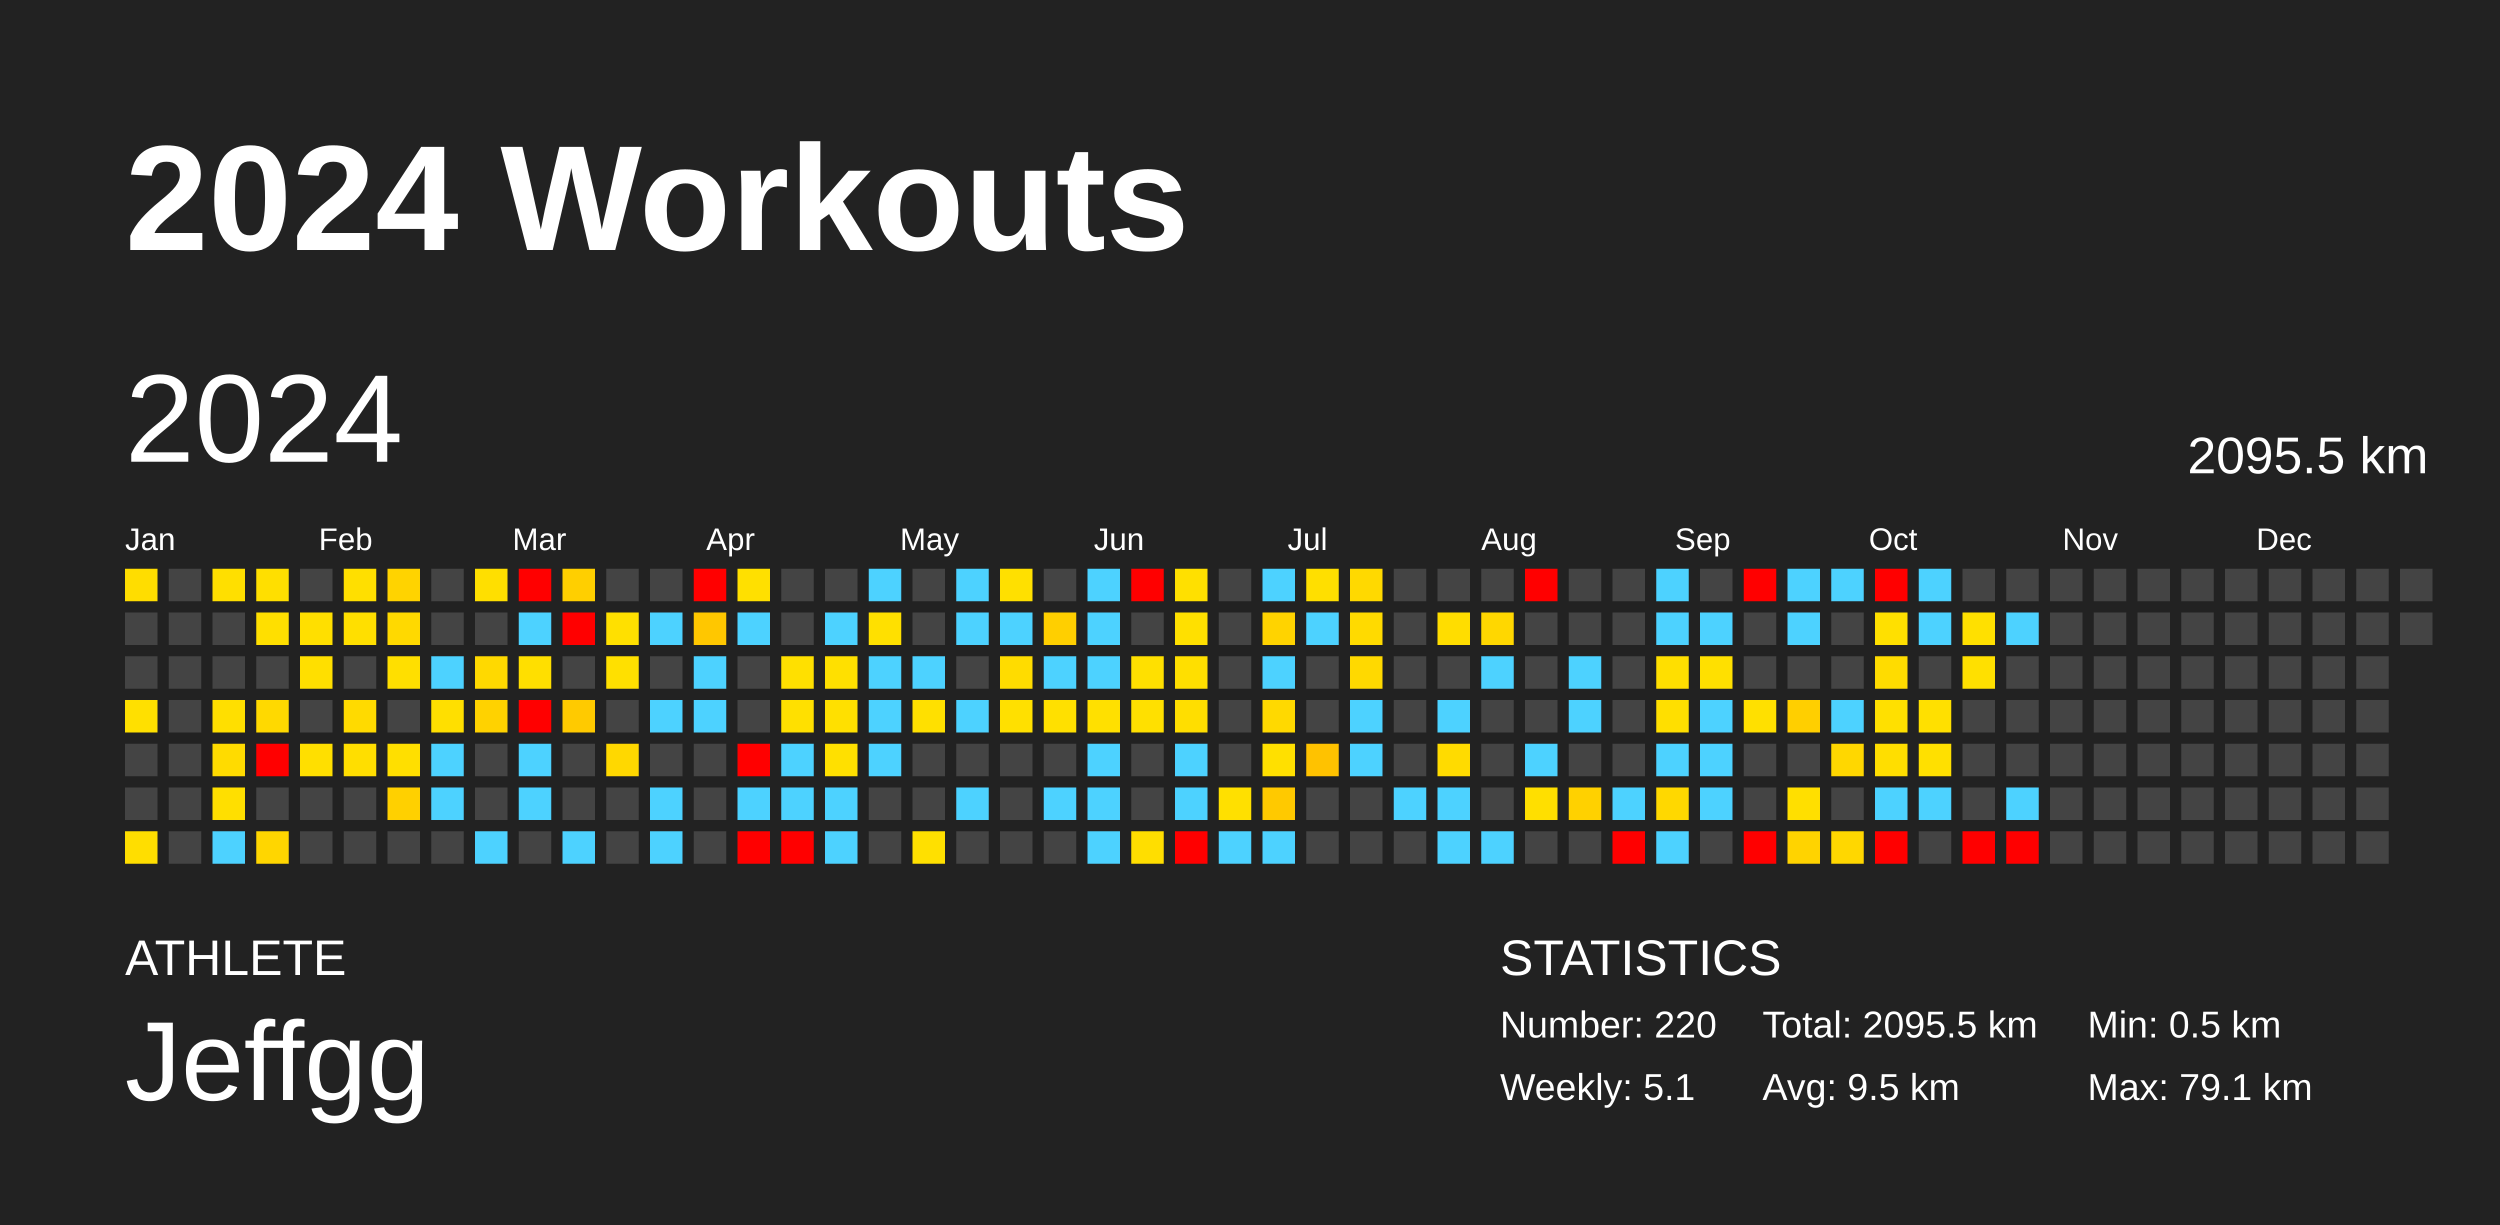
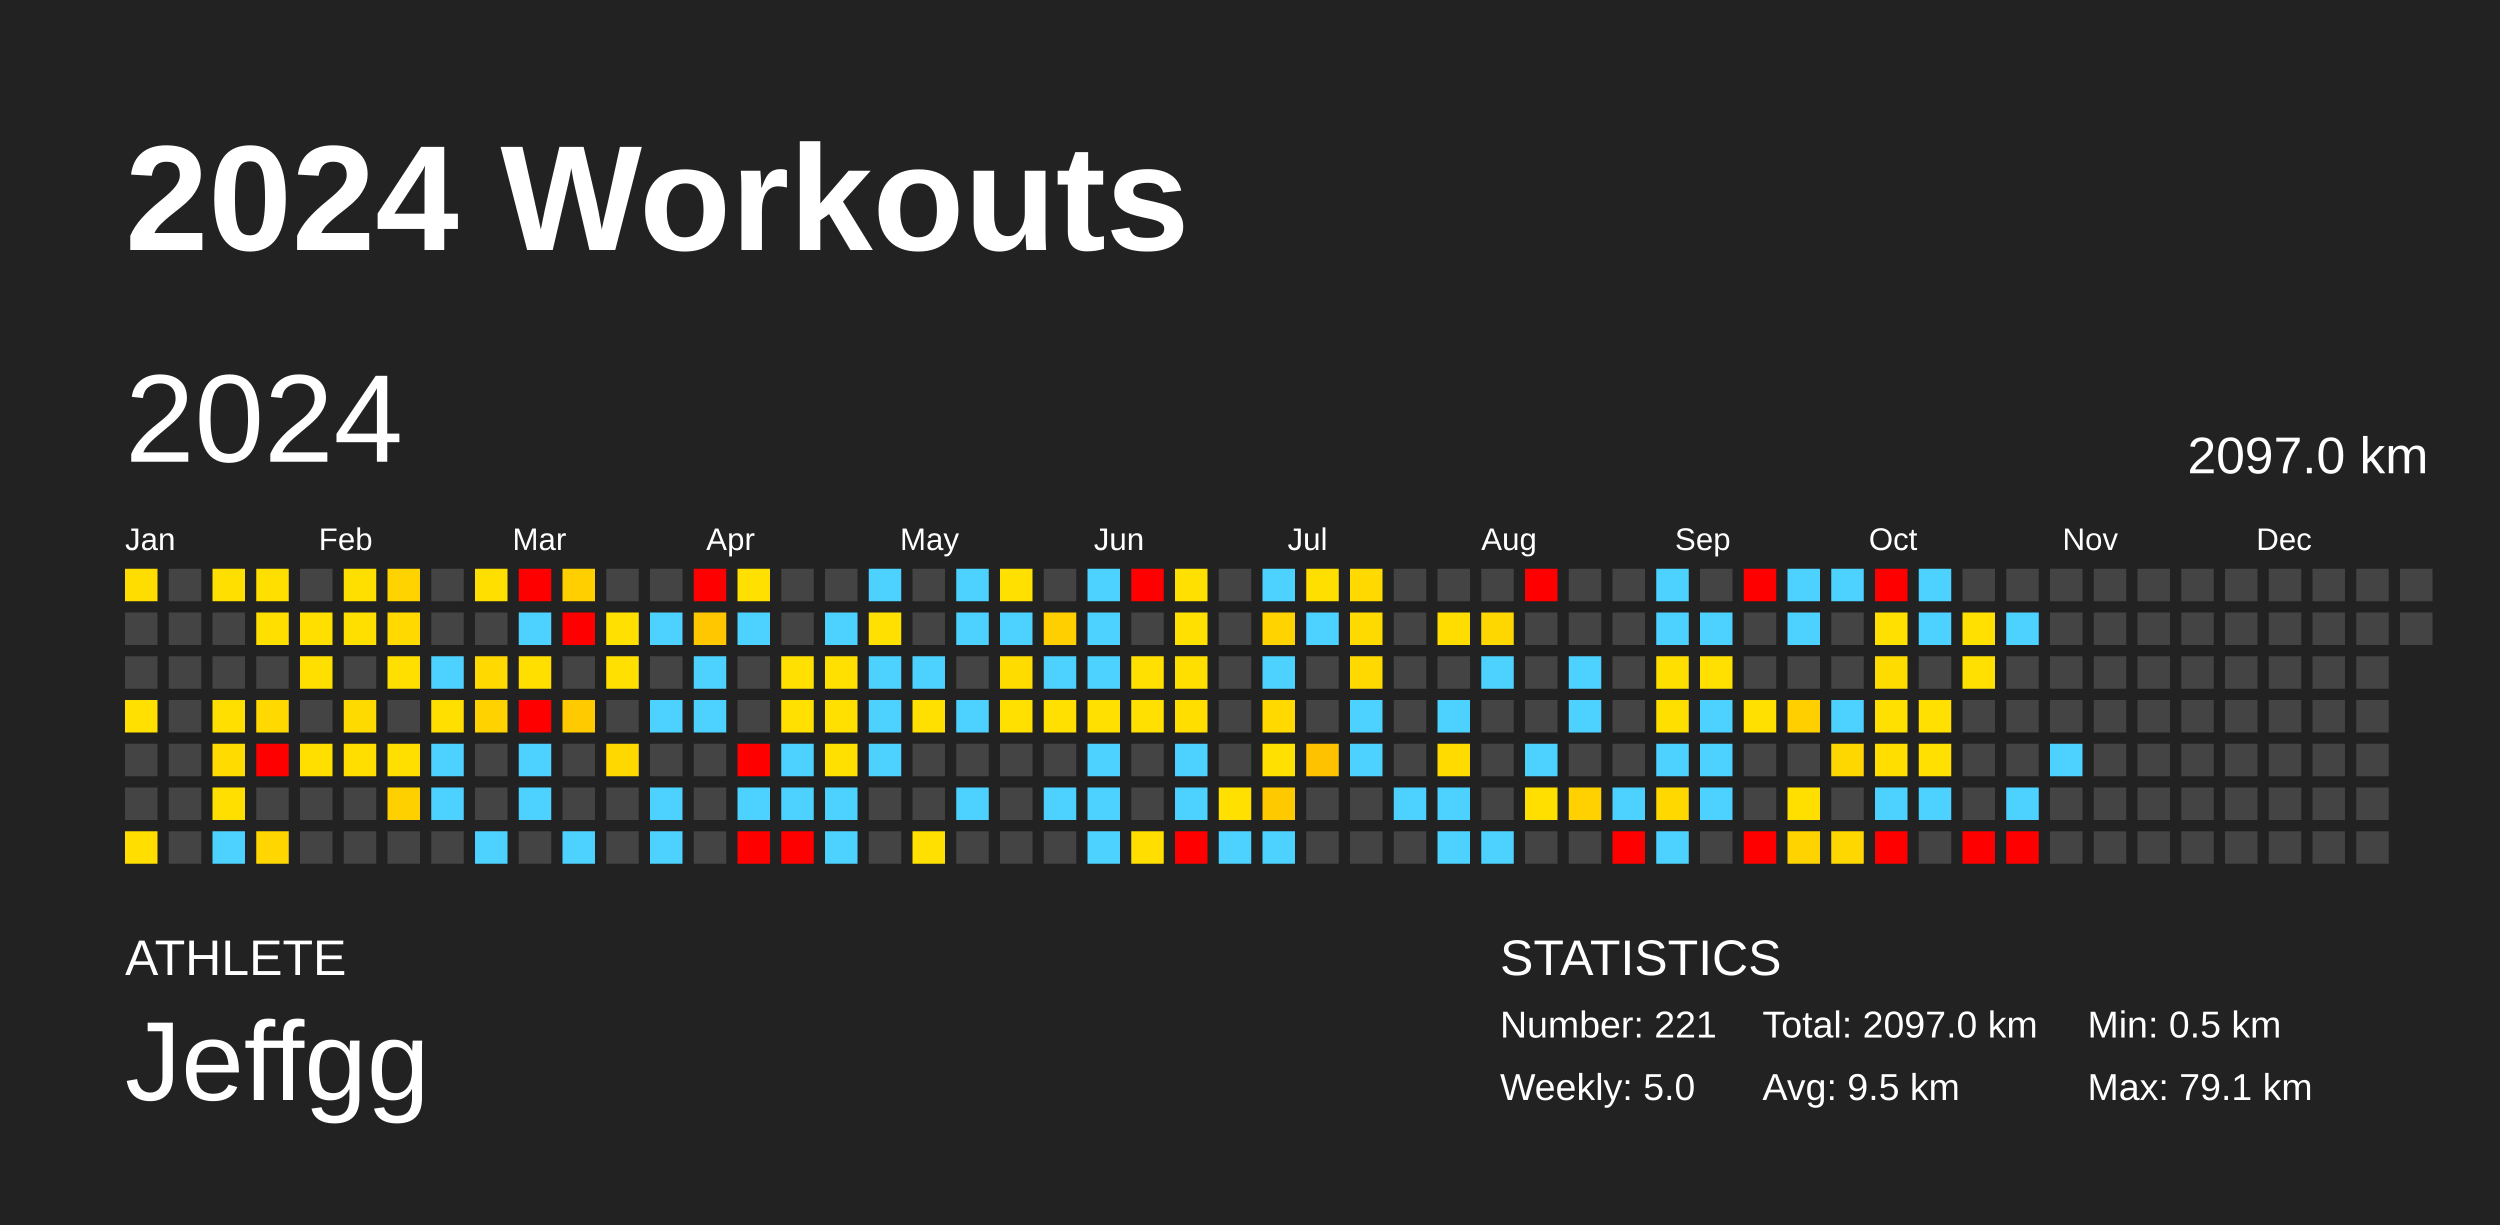
<svg xmlns="http://www.w3.org/2000/svg" baseProfile="full" height="98mm" version="1.1" viewBox="0,0,200,98" width="200mm">
  <defs />
  <rect fill="#222222" height="98" width="200" x="0" y="0" />
  <text fill="#FFFFFF" style="font-size:12px; font-family:Arial; font-weight:bold;" x="10" y="20">2024 Workouts</text>
  <text fill="#FFFFFF" style="font-size:4px; font-family:Arial" x="10" y="78">ATHLETE</text>
  <text fill="#FFFFFF" style="font-size:9px; font-family:Arial" x="10" y="88">Jeffgg</text>
  <text fill="#FFFFFF" style="font-size:4px; font-family:Arial" x="120" y="78">STATISTICS</text>
-   <text fill="#FFFFFF" style="font-size:3px; font-family:Arial" x="120" y="83">Number: 220</text>
-   <text fill="#FFFFFF" style="font-size:3px; font-family:Arial" x="120" y="88">Weekly: 5.1</text>
-   <text fill="#FFFFFF" style="font-size:3px; font-family:Arial" x="141" y="83">Total: 2095.5 km</text>
+   <text fill="#FFFFFF" style="font-size:3px; font-family:Arial" x="120" y="83">Number: 221</text>
+   <text fill="#FFFFFF" style="font-size:3px; font-family:Arial" x="120" y="88">Weekly: 5.0</text>
+   <text fill="#FFFFFF" style="font-size:3px; font-family:Arial" x="141" y="83">Total: 2097.0 km</text>
  <text fill="#FFFFFF" style="font-size:3px; font-family:Arial" x="141" y="88">Avg: 9.5 km</text>
  <text fill="#FFFFFF" style="font-size:3px; font-family:Arial" x="167" y="83">Min: 0.5 km</text>
  <text fill="#FFFFFF" style="font-size:3px; font-family:Arial" x="167" y="88">Max: 79.1 km</text>
  <text dominant-baseline="hanging" fill="#FFFFFF" style="font-size:10.0px; font-family:Arial;" x="10" y="30">2024</text>
-   <text dominant-baseline="hanging" fill="#FFFFFF" style="font-size:4.125px; font-family:Arial;" x="175" y="35">2095.5 km</text>
+   <text dominant-baseline="hanging" fill="#FFFFFF" style="font-size:4.125px; font-family:Arial;" x="175" y="35">2097.0 km</text>
  <text fill="#FFFFFF" style="font-size:2.5px; font-family:Arial" x="10.0" y="44">Jan</text>
  <text fill="#FFFFFF" style="font-size:2.5px; font-family:Arial" x="25.5" y="44">Feb</text>
  <text fill="#FFFFFF" style="font-size:2.5px; font-family:Arial" x="41.0" y="44">Mar</text>
  <text fill="#FFFFFF" style="font-size:2.5px; font-family:Arial" x="56.5" y="44">Apr</text>
  <text fill="#FFFFFF" style="font-size:2.5px; font-family:Arial" x="72.0" y="44">May</text>
  <text fill="#FFFFFF" style="font-size:2.5px; font-family:Arial" x="87.5" y="44">Jun</text>
  <text fill="#FFFFFF" style="font-size:2.5px; font-family:Arial" x="103.0" y="44">Jul</text>
  <text fill="#FFFFFF" style="font-size:2.5px; font-family:Arial" x="118.5" y="44">Aug</text>
  <text fill="#FFFFFF" style="font-size:2.5px; font-family:Arial" x="134.0" y="44">Sep</text>
  <text fill="#FFFFFF" style="font-size:2.5px; font-family:Arial" x="149.5" y="44">Oct</text>
  <text fill="#FFFFFF" style="font-size:2.5px; font-family:Arial" x="165.0" y="44">Nov</text>
  <text fill="#FFFFFF" style="font-size:2.5px; font-family:Arial" x="180.5" y="44">Dec</text>
  <rect fill="#ffdd00" height="2.6" width="2.6" x="10.0" y="45.5" />
  <rect fill="#444444" height="2.6" width="2.6" x="10.0" y="49.0" />
  <rect fill="#444444" height="2.6" width="2.6" x="10.0" y="52.5" />
  <rect fill="#ffe000" height="2.6" width="2.6" x="10.0" y="56.0" />
  <rect fill="#444444" height="2.6" width="2.6" x="10.0" y="59.5" />
  <rect fill="#444444" height="2.6" width="2.6" x="10.0" y="63.0" />
  <rect fill="#ffde00" height="2.6" width="2.6" x="10.0" y="66.5" />
  <rect fill="#444444" height="2.6" width="2.6" x="13.5" y="45.5" />
  <rect fill="#444444" height="2.6" width="2.6" x="13.5" y="49.0" />
  <rect fill="#444444" height="2.6" width="2.6" x="13.5" y="52.5" />
  <rect fill="#444444" height="2.6" width="2.6" x="13.5" y="56.0" />
  <rect fill="#444444" height="2.6" width="2.6" x="13.5" y="59.5" />
  <rect fill="#444444" height="2.6" width="2.6" x="13.5" y="63.0" />
  <rect fill="#444444" height="2.6" width="2.6" x="13.5" y="66.5" />
  <rect fill="#ffdf00" height="2.6" width="2.6" x="17.0" y="45.5" />
  <rect fill="#444444" height="2.6" width="2.6" x="17.0" y="49.0" />
  <rect fill="#444444" height="2.6" width="2.6" x="17.0" y="52.5" />
  <rect fill="#ffdf00" height="2.6" width="2.6" x="17.0" y="56.0" />
  <rect fill="#ffdb00" height="2.6" width="2.6" x="17.0" y="59.5" />
  <rect fill="#ffdf00" height="2.6" width="2.6" x="17.0" y="63.0" />
  <rect fill="#4dd2ff" height="2.6" width="2.6" x="17.0" y="66.5" />
  <rect fill="#ffdf00" height="2.6" width="2.6" x="20.5" y="45.5" />
  <rect fill="#ffdf00" height="2.6" width="2.6" x="20.5" y="49.0" />
  <rect fill="#444444" height="2.6" width="2.6" x="20.5" y="52.5" />
  <rect fill="#ffd900" height="2.6" width="2.6" x="20.5" y="56.0" />
  <rect fill="red" height="2.6" width="2.6" x="20.5" y="59.5" />
  <rect fill="#444444" height="2.6" width="2.6" x="20.5" y="63.0" />
  <rect fill="#ffd600" height="2.6" width="2.6" x="20.5" y="66.5" />
  <rect fill="#444444" height="2.6" width="2.6" x="24.0" y="45.5" />
  <rect fill="#ffdf00" height="2.6" width="2.6" x="24.0" y="49.0" />
  <rect fill="#ffdf00" height="2.6" width="2.6" x="24.0" y="52.5" />
  <rect fill="#444444" height="2.6" width="2.6" x="24.0" y="56.0" />
  <rect fill="#ffdf00" height="2.6" width="2.6" x="24.0" y="59.5" />
  <rect fill="#444444" height="2.6" width="2.6" x="24.0" y="63.0" />
  <rect fill="#444444" height="2.6" width="2.6" x="24.0" y="66.5" />
  <rect fill="#ffdf00" height="2.6" width="2.6" x="27.5" y="45.5" />
  <rect fill="#ffdf00" height="2.6" width="2.6" x="27.5" y="49.0" />
  <rect fill="#444444" height="2.6" width="2.6" x="27.5" y="52.5" />
  <rect fill="#ffda00" height="2.6" width="2.6" x="27.5" y="56.0" />
  <rect fill="#ffde00" height="2.6" width="2.6" x="27.5" y="59.5" />
  <rect fill="#444444" height="2.6" width="2.6" x="27.5" y="63.0" />
  <rect fill="#444444" height="2.6" width="2.6" x="27.5" y="66.5" />
  <rect fill="#ffd300" height="2.6" width="2.6" x="31.0" y="45.5" />
  <rect fill="#ffd900" height="2.6" width="2.6" x="31.0" y="49.0" />
  <rect fill="#ffdf00" height="2.6" width="2.6" x="31.0" y="52.5" />
  <rect fill="#444444" height="2.6" width="2.6" x="31.0" y="56.0" />
  <rect fill="#ffdf00" height="2.6" width="2.6" x="31.0" y="59.5" />
  <rect fill="#ffd000" height="2.6" width="2.6" x="31.0" y="63.0" />
  <rect fill="#444444" height="2.6" width="2.6" x="31.0" y="66.5" />
  <rect fill="#444444" height="2.6" width="2.6" x="34.5" y="45.5" />
  <rect fill="#444444" height="2.6" width="2.6" x="34.5" y="49.0" />
  <rect fill="#4dd2ff" height="2.6" width="2.6" x="34.5" y="52.5" />
  <rect fill="#ffdf00" height="2.6" width="2.6" x="34.5" y="56.0" />
  <rect fill="#4dd2ff" height="2.6" width="2.6" x="34.5" y="59.5" />
  <rect fill="#4dd2ff" height="2.6" width="2.6" x="34.5" y="63.0" />
  <rect fill="#444444" height="2.6" width="2.6" x="34.5" y="66.5" />
  <rect fill="#ffdf00" height="2.6" width="2.6" x="38.0" y="45.5" />
  <rect fill="#444444" height="2.6" width="2.6" x="38.0" y="49.0" />
  <rect fill="#ffd900" height="2.6" width="2.6" x="38.0" y="52.5" />
  <rect fill="#ffd200" height="2.6" width="2.6" x="38.0" y="56.0" />
  <rect fill="#444444" height="2.6" width="2.6" x="38.0" y="59.5" />
  <rect fill="#444444" height="2.6" width="2.6" x="38.0" y="63.0" />
  <rect fill="#4dd2ff" height="2.6" width="2.6" x="38.0" y="66.5" />
  <rect fill="red" height="2.6" width="2.6" x="41.5" y="45.5" />
  <rect fill="#4dd2ff" height="2.6" width="2.6" x="41.5" y="49.0" />
  <rect fill="#ffdf00" height="2.6" width="2.6" x="41.5" y="52.5" />
  <rect fill="red" height="2.6" width="2.6" x="41.5" y="56.0" />
  <rect fill="#4dd2ff" height="2.6" width="2.6" x="41.5" y="59.5" />
  <rect fill="#4dd2ff" height="2.6" width="2.6" x="41.5" y="63.0" />
  <rect fill="#444444" height="2.6" width="2.6" x="41.5" y="66.5" />
  <rect fill="#ffcf00" height="2.6" width="2.6" x="45.0" y="45.5" />
  <rect fill="red" height="2.6" width="2.6" x="45.0" y="49.0" />
  <rect fill="#444444" height="2.6" width="2.6" x="45.0" y="52.5" />
  <rect fill="#ffca00" height="2.6" width="2.6" x="45.0" y="56.0" />
  <rect fill="#444444" height="2.6" width="2.6" x="45.0" y="59.5" />
  <rect fill="#444444" height="2.6" width="2.6" x="45.0" y="63.0" />
  <rect fill="#4dd2ff" height="2.6" width="2.6" x="45.0" y="66.5" />
  <rect fill="#444444" height="2.6" width="2.6" x="48.5" y="45.5" />
  <rect fill="#ffe000" height="2.6" width="2.6" x="48.5" y="49.0" />
  <rect fill="#ffe000" height="2.6" width="2.6" x="48.5" y="52.5" />
  <rect fill="#444444" height="2.6" width="2.6" x="48.5" y="56.0" />
  <rect fill="#ffd800" height="2.6" width="2.6" x="48.5" y="59.5" />
  <rect fill="#444444" height="2.6" width="2.6" x="48.5" y="63.0" />
  <rect fill="#444444" height="2.6" width="2.6" x="48.5" y="66.5" />
  <rect fill="#444444" height="2.6" width="2.6" x="52.0" y="45.5" />
  <rect fill="#4dd2ff" height="2.6" width="2.6" x="52.0" y="49.0" />
  <rect fill="#444444" height="2.6" width="2.6" x="52.0" y="52.5" />
  <rect fill="#4dd2ff" height="2.6" width="2.6" x="52.0" y="56.0" />
  <rect fill="#444444" height="2.6" width="2.6" x="52.0" y="59.5" />
  <rect fill="#4dd2ff" height="2.6" width="2.6" x="52.0" y="63.0" />
  <rect fill="#4dd2ff" height="2.6" width="2.6" x="52.0" y="66.5" />
  <rect fill="red" height="2.6" width="2.6" x="55.5" y="45.5" />
  <rect fill="#ffc700" height="2.6" width="2.6" x="55.5" y="49.0" />
  <rect fill="#4dd2ff" height="2.6" width="2.6" x="55.5" y="52.5" />
  <rect fill="#4dd2ff" height="2.6" width="2.6" x="55.5" y="56.0" />
  <rect fill="#444444" height="2.6" width="2.6" x="55.5" y="59.5" />
  <rect fill="#444444" height="2.6" width="2.6" x="55.5" y="63.0" />
  <rect fill="#444444" height="2.6" width="2.6" x="55.5" y="66.5" />
  <rect fill="#ffe000" height="2.6" width="2.6" x="59.0" y="45.5" />
  <rect fill="#4dd2ff" height="2.6" width="2.6" x="59.0" y="49.0" />
  <rect fill="#444444" height="2.6" width="2.6" x="59.0" y="52.5" />
  <rect fill="#444444" height="2.6" width="2.6" x="59.0" y="56.0" />
  <rect fill="red" height="2.6" width="2.6" x="59.0" y="59.5" />
  <rect fill="#4dd2ff" height="2.6" width="2.6" x="59.0" y="63.0" />
  <rect fill="red" height="2.6" width="2.6" x="59.0" y="66.5" />
  <rect fill="#444444" height="2.6" width="2.6" x="62.5" y="45.5" />
  <rect fill="#444444" height="2.6" width="2.6" x="62.5" y="49.0" />
  <rect fill="#ffe000" height="2.6" width="2.6" x="62.5" y="52.5" />
  <rect fill="#ffe000" height="2.6" width="2.6" x="62.5" y="56.0" />
  <rect fill="#4dd2ff" height="2.6" width="2.6" x="62.5" y="59.5" />
  <rect fill="#4dd2ff" height="2.6" width="2.6" x="62.5" y="63.0" />
  <rect fill="red" height="2.6" width="2.6" x="62.5" y="66.5" />
  <rect fill="#444444" height="2.6" width="2.6" x="66.0" y="45.5" />
  <rect fill="#4dd2ff" height="2.6" width="2.6" x="66.0" y="49.0" />
  <rect fill="#ffe000" height="2.6" width="2.6" x="66.0" y="52.5" />
  <rect fill="#ffe000" height="2.6" width="2.6" x="66.0" y="56.0" />
  <rect fill="#ffe000" height="2.6" width="2.6" x="66.0" y="59.5" />
  <rect fill="#4dd2ff" height="2.6" width="2.6" x="66.0" y="63.0" />
  <rect fill="#4dd2ff" height="2.6" width="2.6" x="66.0" y="66.5" />
  <rect fill="#4dd2ff" height="2.6" width="2.6" x="69.5" y="45.5" />
  <rect fill="#ffe000" height="2.6" width="2.6" x="69.5" y="49.0" />
  <rect fill="#4dd2ff" height="2.6" width="2.6" x="69.5" y="52.5" />
  <rect fill="#4dd2ff" height="2.6" width="2.6" x="69.5" y="56.0" />
  <rect fill="#4dd2ff" height="2.6" width="2.6" x="69.5" y="59.5" />
  <rect fill="#444444" height="2.6" width="2.6" x="69.5" y="63.0" />
  <rect fill="#444444" height="2.6" width="2.6" x="69.5" y="66.5" />
  <rect fill="#444444" height="2.6" width="2.6" x="73.0" y="45.5" />
  <rect fill="#444444" height="2.6" width="2.6" x="73.0" y="49.0" />
  <rect fill="#4dd2ff" height="2.6" width="2.6" x="73.0" y="52.5" />
  <rect fill="#ffe000" height="2.6" width="2.6" x="73.0" y="56.0" />
  <rect fill="#444444" height="2.6" width="2.6" x="73.0" y="59.5" />
  <rect fill="#444444" height="2.6" width="2.6" x="73.0" y="63.0" />
  <rect fill="#ffe000" height="2.6" width="2.6" x="73.0" y="66.5" />
  <rect fill="#4dd2ff" height="2.6" width="2.6" x="76.5" y="45.5" />
  <rect fill="#4dd2ff" height="2.6" width="2.6" x="76.5" y="49.0" />
  <rect fill="#444444" height="2.6" width="2.6" x="76.5" y="52.5" />
  <rect fill="#4dd2ff" height="2.6" width="2.6" x="76.5" y="56.0" />
  <rect fill="#444444" height="2.6" width="2.6" x="76.5" y="59.5" />
  <rect fill="#4dd2ff" height="2.6" width="2.6" x="76.5" y="63.0" />
  <rect fill="#444444" height="2.6" width="2.6" x="76.5" y="66.5" />
  <rect fill="#ffe000" height="2.6" width="2.6" x="80.0" y="45.5" />
  <rect fill="#4dd2ff" height="2.6" width="2.6" x="80.0" y="49.0" />
  <rect fill="#ffdc00" height="2.6" width="2.6" x="80.0" y="52.5" />
  <rect fill="#ffe000" height="2.6" width="2.6" x="80.0" y="56.0" />
  <rect fill="#444444" height="2.6" width="2.6" x="80.0" y="59.5" />
  <rect fill="#444444" height="2.6" width="2.6" x="80.0" y="63.0" />
  <rect fill="#444444" height="2.6" width="2.6" x="80.0" y="66.5" />
  <rect fill="#444444" height="2.6" width="2.6" x="83.5" y="45.5" />
  <rect fill="#ffcf00" height="2.6" width="2.6" x="83.5" y="49.0" />
  <rect fill="#4dd2ff" height="2.6" width="2.6" x="83.5" y="52.5" />
  <rect fill="#ffe000" height="2.6" width="2.6" x="83.5" y="56.0" />
  <rect fill="#444444" height="2.6" width="2.6" x="83.5" y="59.5" />
  <rect fill="#4dd2ff" height="2.6" width="2.6" x="83.5" y="63.0" />
  <rect fill="#444444" height="2.6" width="2.6" x="83.5" y="66.5" />
  <rect fill="#4dd2ff" height="2.6" width="2.6" x="87.0" y="45.5" />
  <rect fill="#4dd2ff" height="2.6" width="2.6" x="87.0" y="49.0" />
  <rect fill="#4dd2ff" height="2.6" width="2.6" x="87.0" y="52.5" />
  <rect fill="#ffe000" height="2.6" width="2.6" x="87.0" y="56.0" />
  <rect fill="#4dd2ff" height="2.6" width="2.6" x="87.0" y="59.5" />
  <rect fill="#4dd2ff" height="2.6" width="2.6" x="87.0" y="63.0" />
  <rect fill="#4dd2ff" height="2.6" width="2.6" x="87.0" y="66.5" />
  <rect fill="red" height="2.6" width="2.6" x="90.5" y="45.5" />
  <rect fill="#444444" height="2.6" width="2.6" x="90.5" y="49.0" />
  <rect fill="#ffe000" height="2.6" width="2.6" x="90.5" y="52.5" />
  <rect fill="#ffe000" height="2.6" width="2.6" x="90.5" y="56.0" />
  <rect fill="#444444" height="2.6" width="2.6" x="90.5" y="59.5" />
  <rect fill="#444444" height="2.6" width="2.6" x="90.5" y="63.0" />
  <rect fill="#ffde00" height="2.6" width="2.6" x="90.5" y="66.5" />
  <rect fill="#ffe000" height="2.6" width="2.6" x="94.0" y="45.5" />
  <rect fill="#ffe000" height="2.6" width="2.6" x="94.0" y="49.0" />
  <rect fill="#ffdf00" height="2.6" width="2.6" x="94.0" y="52.5" />
  <rect fill="#ffde00" height="2.6" width="2.6" x="94.0" y="56.0" />
  <rect fill="#4dd2ff" height="2.6" width="2.6" x="94.0" y="59.5" />
  <rect fill="#4dd2ff" height="2.6" width="2.6" x="94.0" y="63.0" />
  <rect fill="red" height="2.6" width="2.6" x="94.0" y="66.5" />
  <rect fill="#444444" height="2.6" width="2.6" x="97.5" y="45.5" />
  <rect fill="#444444" height="2.6" width="2.6" x="97.5" y="49.0" />
  <rect fill="#444444" height="2.6" width="2.6" x="97.5" y="52.5" />
  <rect fill="#444444" height="2.6" width="2.6" x="97.5" y="56.0" />
  <rect fill="#444444" height="2.6" width="2.6" x="97.5" y="59.5" />
  <rect fill="#ffe000" height="2.6" width="2.6" x="97.5" y="63.0" />
  <rect fill="#4dd2ff" height="2.6" width="2.6" x="97.5" y="66.5" />
  <rect fill="#4dd2ff" height="2.6" width="2.6" x="101.0" y="45.5" />
  <rect fill="#ffd300" height="2.6" width="2.6" x="101.0" y="49.0" />
  <rect fill="#4dd2ff" height="2.6" width="2.6" x="101.0" y="52.5" />
  <rect fill="#ffd900" height="2.6" width="2.6" x="101.0" y="56.0" />
  <rect fill="#ffe000" height="2.6" width="2.6" x="101.0" y="59.5" />
  <rect fill="#ffc900" height="2.6" width="2.6" x="101.0" y="63.0" />
  <rect fill="#4dd2ff" height="2.6" width="2.6" x="101.0" y="66.5" />
  <rect fill="#ffdf00" height="2.6" width="2.6" x="104.5" y="45.5" />
  <rect fill="#4dd2ff" height="2.6" width="2.6" x="104.5" y="49.0" />
  <rect fill="#444444" height="2.6" width="2.6" x="104.5" y="52.5" />
  <rect fill="#444444" height="2.6" width="2.6" x="104.5" y="56.0" />
  <rect fill="#ffc200" height="2.6" width="2.6" x="104.5" y="59.5" />
  <rect fill="#444444" height="2.6" width="2.6" x="104.5" y="63.0" />
  <rect fill="#444444" height="2.6" width="2.6" x="104.5" y="66.5" />
  <rect fill="#ffd900" height="2.6" width="2.6" x="108.0" y="45.5" />
  <rect fill="#ffda00" height="2.6" width="2.6" x="108.0" y="49.0" />
  <rect fill="#ffd900" height="2.6" width="2.6" x="108.0" y="52.5" />
  <rect fill="#4dd2ff" height="2.6" width="2.6" x="108.0" y="56.0" />
  <rect fill="#4dd2ff" height="2.6" width="2.6" x="108.0" y="59.5" />
  <rect fill="#444444" height="2.6" width="2.6" x="108.0" y="63.0" />
  <rect fill="#444444" height="2.6" width="2.6" x="108.0" y="66.5" />
  <rect fill="#444444" height="2.6" width="2.6" x="111.5" y="45.5" />
  <rect fill="#444444" height="2.6" width="2.6" x="111.5" y="49.0" />
  <rect fill="#444444" height="2.6" width="2.6" x="111.5" y="52.5" />
  <rect fill="#444444" height="2.6" width="2.6" x="111.5" y="56.0" />
  <rect fill="#444444" height="2.6" width="2.6" x="111.5" y="59.5" />
  <rect fill="#4dd2ff" height="2.6" width="2.6" x="111.5" y="63.0" />
  <rect fill="#444444" height="2.6" width="2.6" x="111.5" y="66.5" />
  <rect fill="#444444" height="2.6" width="2.6" x="115.0" y="45.5" />
  <rect fill="#ffdd00" height="2.6" width="2.6" x="115.0" y="49.0" />
  <rect fill="#444444" height="2.6" width="2.6" x="115.0" y="52.5" />
  <rect fill="#4dd2ff" height="2.6" width="2.6" x="115.0" y="56.0" />
  <rect fill="#ffdb00" height="2.6" width="2.6" x="115.0" y="59.5" />
  <rect fill="#4dd2ff" height="2.6" width="2.6" x="115.0" y="63.0" />
  <rect fill="#4dd2ff" height="2.6" width="2.6" x="115.0" y="66.5" />
  <rect fill="#444444" height="2.6" width="2.6" x="118.5" y="45.5" />
  <rect fill="#ffd700" height="2.6" width="2.6" x="118.5" y="49.0" />
  <rect fill="#4dd2ff" height="2.6" width="2.6" x="118.5" y="52.5" />
  <rect fill="#444444" height="2.6" width="2.6" x="118.5" y="56.0" />
  <rect fill="#444444" height="2.6" width="2.6" x="118.5" y="59.5" />
  <rect fill="#444444" height="2.6" width="2.6" x="118.5" y="63.0" />
  <rect fill="#4dd2ff" height="2.6" width="2.6" x="118.5" y="66.5" />
  <rect fill="red" height="2.6" width="2.6" x="122.0" y="45.5" />
  <rect fill="#444444" height="2.6" width="2.6" x="122.0" y="49.0" />
  <rect fill="#444444" height="2.6" width="2.6" x="122.0" y="52.5" />
  <rect fill="#444444" height="2.6" width="2.6" x="122.0" y="56.0" />
  <rect fill="#4dd2ff" height="2.6" width="2.6" x="122.0" y="59.5" />
  <rect fill="#ffdf00" height="2.6" width="2.6" x="122.0" y="63.0" />
  <rect fill="#444444" height="2.6" width="2.6" x="122.0" y="66.5" />
  <rect fill="#444444" height="2.6" width="2.6" x="125.5" y="45.5" />
  <rect fill="#444444" height="2.6" width="2.6" x="125.5" y="49.0" />
  <rect fill="#4dd2ff" height="2.6" width="2.6" x="125.5" y="52.5" />
  <rect fill="#4dd2ff" height="2.6" width="2.6" x="125.5" y="56.0" />
  <rect fill="#444444" height="2.6" width="2.6" x="125.5" y="59.5" />
  <rect fill="#ffd100" height="2.6" width="2.6" x="125.5" y="63.0" />
  <rect fill="#444444" height="2.6" width="2.6" x="125.5" y="66.5" />
  <rect fill="#444444" height="2.6" width="2.6" x="129.0" y="45.5" />
  <rect fill="#444444" height="2.6" width="2.6" x="129.0" y="49.0" />
  <rect fill="#444444" height="2.6" width="2.6" x="129.0" y="52.5" />
  <rect fill="#444444" height="2.6" width="2.6" x="129.0" y="56.0" />
  <rect fill="#444444" height="2.6" width="2.6" x="129.0" y="59.5" />
  <rect fill="#4dd2ff" height="2.6" width="2.6" x="129.0" y="63.0" />
  <rect fill="red" height="2.6" width="2.6" x="129.0" y="66.5" />
  <rect fill="#4dd2ff" height="2.6" width="2.6" x="132.5" y="45.5" />
  <rect fill="#4dd2ff" height="2.6" width="2.6" x="132.5" y="49.0" />
  <rect fill="#ffdf00" height="2.6" width="2.6" x="132.5" y="52.5" />
  <rect fill="#ffdf00" height="2.6" width="2.6" x="132.5" y="56.0" />
  <rect fill="#4dd2ff" height="2.6" width="2.6" x="132.5" y="59.5" />
  <rect fill="#ffd800" height="2.6" width="2.6" x="132.5" y="63.0" />
  <rect fill="#4dd2ff" height="2.6" width="2.6" x="132.5" y="66.5" />
  <rect fill="#444444" height="2.6" width="2.6" x="136.0" y="45.5" />
  <rect fill="#4dd2ff" height="2.6" width="2.6" x="136.0" y="49.0" />
  <rect fill="#ffe000" height="2.6" width="2.6" x="136.0" y="52.5" />
  <rect fill="#4dd2ff" height="2.6" width="2.6" x="136.0" y="56.0" />
  <rect fill="#4dd2ff" height="2.6" width="2.6" x="136.0" y="59.5" />
  <rect fill="#4dd2ff" height="2.6" width="2.6" x="136.0" y="63.0" />
  <rect fill="#444444" height="2.6" width="2.6" x="136.0" y="66.5" />
  <rect fill="red" height="2.6" width="2.6" x="139.5" y="45.5" />
  <rect fill="#444444" height="2.6" width="2.6" x="139.5" y="49.0" />
  <rect fill="#444444" height="2.6" width="2.6" x="139.5" y="52.5" />
  <rect fill="#ffe000" height="2.6" width="2.6" x="139.5" y="56.0" />
  <rect fill="#444444" height="2.6" width="2.6" x="139.5" y="59.5" />
  <rect fill="#444444" height="2.6" width="2.6" x="139.5" y="63.0" />
  <rect fill="red" height="2.6" width="2.6" x="139.5" y="66.5" />
  <rect fill="#4dd2ff" height="2.6" width="2.6" x="143.0" y="45.5" />
  <rect fill="#4dd2ff" height="2.6" width="2.6" x="143.0" y="49.0" />
  <rect fill="#444444" height="2.6" width="2.6" x="143.0" y="52.5" />
  <rect fill="#ffcf00" height="2.6" width="2.6" x="143.0" y="56.0" />
  <rect fill="#444444" height="2.6" width="2.6" x="143.0" y="59.5" />
  <rect fill="#ffdf00" height="2.6" width="2.6" x="143.0" y="63.0" />
  <rect fill="#ffd300" height="2.6" width="2.6" x="143.0" y="66.5" />
  <rect fill="#4dd2ff" height="2.6" width="2.6" x="146.5" y="45.5" />
  <rect fill="#444444" height="2.6" width="2.6" x="146.5" y="49.0" />
  <rect fill="#444444" height="2.6" width="2.6" x="146.5" y="52.5" />
  <rect fill="#4dd2ff" height="2.6" width="2.6" x="146.5" y="56.0" />
  <rect fill="#ffd700" height="2.6" width="2.6" x="146.5" y="59.5" />
  <rect fill="#444444" height="2.6" width="2.6" x="146.5" y="63.0" />
  <rect fill="#ffd700" height="2.6" width="2.6" x="146.5" y="66.5" />
  <rect fill="red" height="2.6" width="2.6" x="150.0" y="45.5" />
  <rect fill="#ffe000" height="2.6" width="2.6" x="150.0" y="49.0" />
  <rect fill="#ffdc00" height="2.6" width="2.6" x="150.0" y="52.5" />
  <rect fill="#ffe000" height="2.6" width="2.6" x="150.0" y="56.0" />
  <rect fill="#ffde00" height="2.6" width="2.6" x="150.0" y="59.5" />
  <rect fill="#4dd2ff" height="2.6" width="2.6" x="150.0" y="63.0" />
  <rect fill="red" height="2.6" width="2.6" x="150.0" y="66.5" />
  <rect fill="#4dd2ff" height="2.6" width="2.6" x="153.5" y="45.5" />
  <rect fill="#4dd2ff" height="2.6" width="2.6" x="153.5" y="49.0" />
  <rect fill="#444444" height="2.6" width="2.6" x="153.5" y="52.5" />
  <rect fill="#ffe000" height="2.6" width="2.6" x="153.5" y="56.0" />
  <rect fill="#ffe000" height="2.6" width="2.6" x="153.5" y="59.5" />
  <rect fill="#4dd2ff" height="2.6" width="2.6" x="153.5" y="63.0" />
  <rect fill="#444444" height="2.6" width="2.6" x="153.5" y="66.5" />
  <rect fill="#444444" height="2.6" width="2.6" x="157.0" y="45.5" />
  <rect fill="#ffe000" height="2.6" width="2.6" x="157.0" y="49.0" />
  <rect fill="#ffe000" height="2.6" width="2.6" x="157.0" y="52.5" />
  <rect fill="#444444" height="2.6" width="2.6" x="157.0" y="56.0" />
  <rect fill="#444444" height="2.6" width="2.6" x="157.0" y="59.5" />
  <rect fill="#444444" height="2.6" width="2.6" x="157.0" y="63.0" />
  <rect fill="red" height="2.6" width="2.6" x="157.0" y="66.5" />
  <rect fill="#444444" height="2.6" width="2.6" x="160.5" y="45.5" />
  <rect fill="#4dd2ff" height="2.6" width="2.6" x="160.5" y="49.0" />
  <rect fill="#444444" height="2.6" width="2.6" x="160.5" y="52.5" />
  <rect fill="#444444" height="2.6" width="2.6" x="160.5" y="56.0" />
  <rect fill="#444444" height="2.6" width="2.6" x="160.5" y="59.5" />
  <rect fill="#4dd2ff" height="2.6" width="2.6" x="160.5" y="63.0" />
  <rect fill="red" height="2.6" width="2.6" x="160.5" y="66.5" />
  <rect fill="#444444" height="2.6" width="2.6" x="164.0" y="45.5" />
  <rect fill="#444444" height="2.6" width="2.6" x="164.0" y="49.0" />
  <rect fill="#444444" height="2.6" width="2.6" x="164.0" y="52.5" />
  <rect fill="#444444" height="2.6" width="2.6" x="164.0" y="56.0" />
-   <rect fill="#444444" height="2.6" width="2.6" x="164.0" y="59.5" />
+   <rect fill="#4dd2ff" height="2.6" width="2.6" x="164.0" y="59.5" />
  <rect fill="#444444" height="2.6" width="2.6" x="164.0" y="63.0" />
  <rect fill="#444444" height="2.6" width="2.6" x="164.0" y="66.5" />
  <rect fill="#444444" height="2.6" width="2.6" x="167.5" y="45.5" />
  <rect fill="#444444" height="2.6" width="2.6" x="167.5" y="49.0" />
  <rect fill="#444444" height="2.6" width="2.6" x="167.5" y="52.5" />
  <rect fill="#444444" height="2.6" width="2.6" x="167.5" y="56.0" />
  <rect fill="#444444" height="2.6" width="2.6" x="167.5" y="59.5" />
  <rect fill="#444444" height="2.6" width="2.6" x="167.5" y="63.0" />
  <rect fill="#444444" height="2.6" width="2.6" x="167.5" y="66.5" />
  <rect fill="#444444" height="2.6" width="2.6" x="171.0" y="45.5" />
  <rect fill="#444444" height="2.6" width="2.6" x="171.0" y="49.0" />
  <rect fill="#444444" height="2.6" width="2.6" x="171.0" y="52.5" />
  <rect fill="#444444" height="2.6" width="2.6" x="171.0" y="56.0" />
  <rect fill="#444444" height="2.6" width="2.6" x="171.0" y="59.5" />
  <rect fill="#444444" height="2.6" width="2.6" x="171.0" y="63.0" />
  <rect fill="#444444" height="2.6" width="2.6" x="171.0" y="66.5" />
  <rect fill="#444444" height="2.6" width="2.6" x="174.5" y="45.5" />
  <rect fill="#444444" height="2.6" width="2.6" x="174.5" y="49.0" />
  <rect fill="#444444" height="2.6" width="2.6" x="174.5" y="52.5" />
  <rect fill="#444444" height="2.6" width="2.6" x="174.5" y="56.0" />
  <rect fill="#444444" height="2.6" width="2.6" x="174.5" y="59.5" />
  <rect fill="#444444" height="2.6" width="2.6" x="174.5" y="63.0" />
  <rect fill="#444444" height="2.6" width="2.6" x="174.5" y="66.5" />
  <rect fill="#444444" height="2.6" width="2.6" x="178.0" y="45.5" />
  <rect fill="#444444" height="2.6" width="2.6" x="178.0" y="49.0" />
  <rect fill="#444444" height="2.6" width="2.6" x="178.0" y="52.5" />
  <rect fill="#444444" height="2.6" width="2.6" x="178.0" y="56.0" />
  <rect fill="#444444" height="2.6" width="2.6" x="178.0" y="59.5" />
  <rect fill="#444444" height="2.6" width="2.6" x="178.0" y="63.0" />
  <rect fill="#444444" height="2.6" width="2.6" x="178.0" y="66.5" />
  <rect fill="#444444" height="2.6" width="2.6" x="181.5" y="45.5" />
  <rect fill="#444444" height="2.6" width="2.6" x="181.5" y="49.0" />
  <rect fill="#444444" height="2.6" width="2.6" x="181.5" y="52.5" />
  <rect fill="#444444" height="2.6" width="2.6" x="181.5" y="56.0" />
  <rect fill="#444444" height="2.6" width="2.6" x="181.5" y="59.5" />
  <rect fill="#444444" height="2.6" width="2.6" x="181.5" y="63.0" />
  <rect fill="#444444" height="2.6" width="2.6" x="181.5" y="66.5" />
  <rect fill="#444444" height="2.6" width="2.6" x="185.0" y="45.5" />
  <rect fill="#444444" height="2.6" width="2.6" x="185.0" y="49.0" />
  <rect fill="#444444" height="2.6" width="2.6" x="185.0" y="52.5" />
  <rect fill="#444444" height="2.6" width="2.6" x="185.0" y="56.0" />
  <rect fill="#444444" height="2.6" width="2.6" x="185.0" y="59.5" />
  <rect fill="#444444" height="2.6" width="2.6" x="185.0" y="63.0" />
  <rect fill="#444444" height="2.6" width="2.6" x="185.0" y="66.5" />
  <rect fill="#444444" height="2.6" width="2.6" x="188.5" y="45.5" />
  <rect fill="#444444" height="2.6" width="2.6" x="188.5" y="49.0" />
  <rect fill="#444444" height="2.6" width="2.6" x="188.5" y="52.5" />
  <rect fill="#444444" height="2.6" width="2.6" x="188.5" y="56.0" />
  <rect fill="#444444" height="2.6" width="2.6" x="188.5" y="59.5" />
  <rect fill="#444444" height="2.6" width="2.6" x="188.5" y="63.0" />
  <rect fill="#444444" height="2.6" width="2.6" x="188.5" y="66.5" />
  <rect fill="#444444" height="2.6" width="2.6" x="192.0" y="45.5" />
  <rect fill="#444444" height="2.6" width="2.6" x="192.0" y="49.0" />
</svg>
